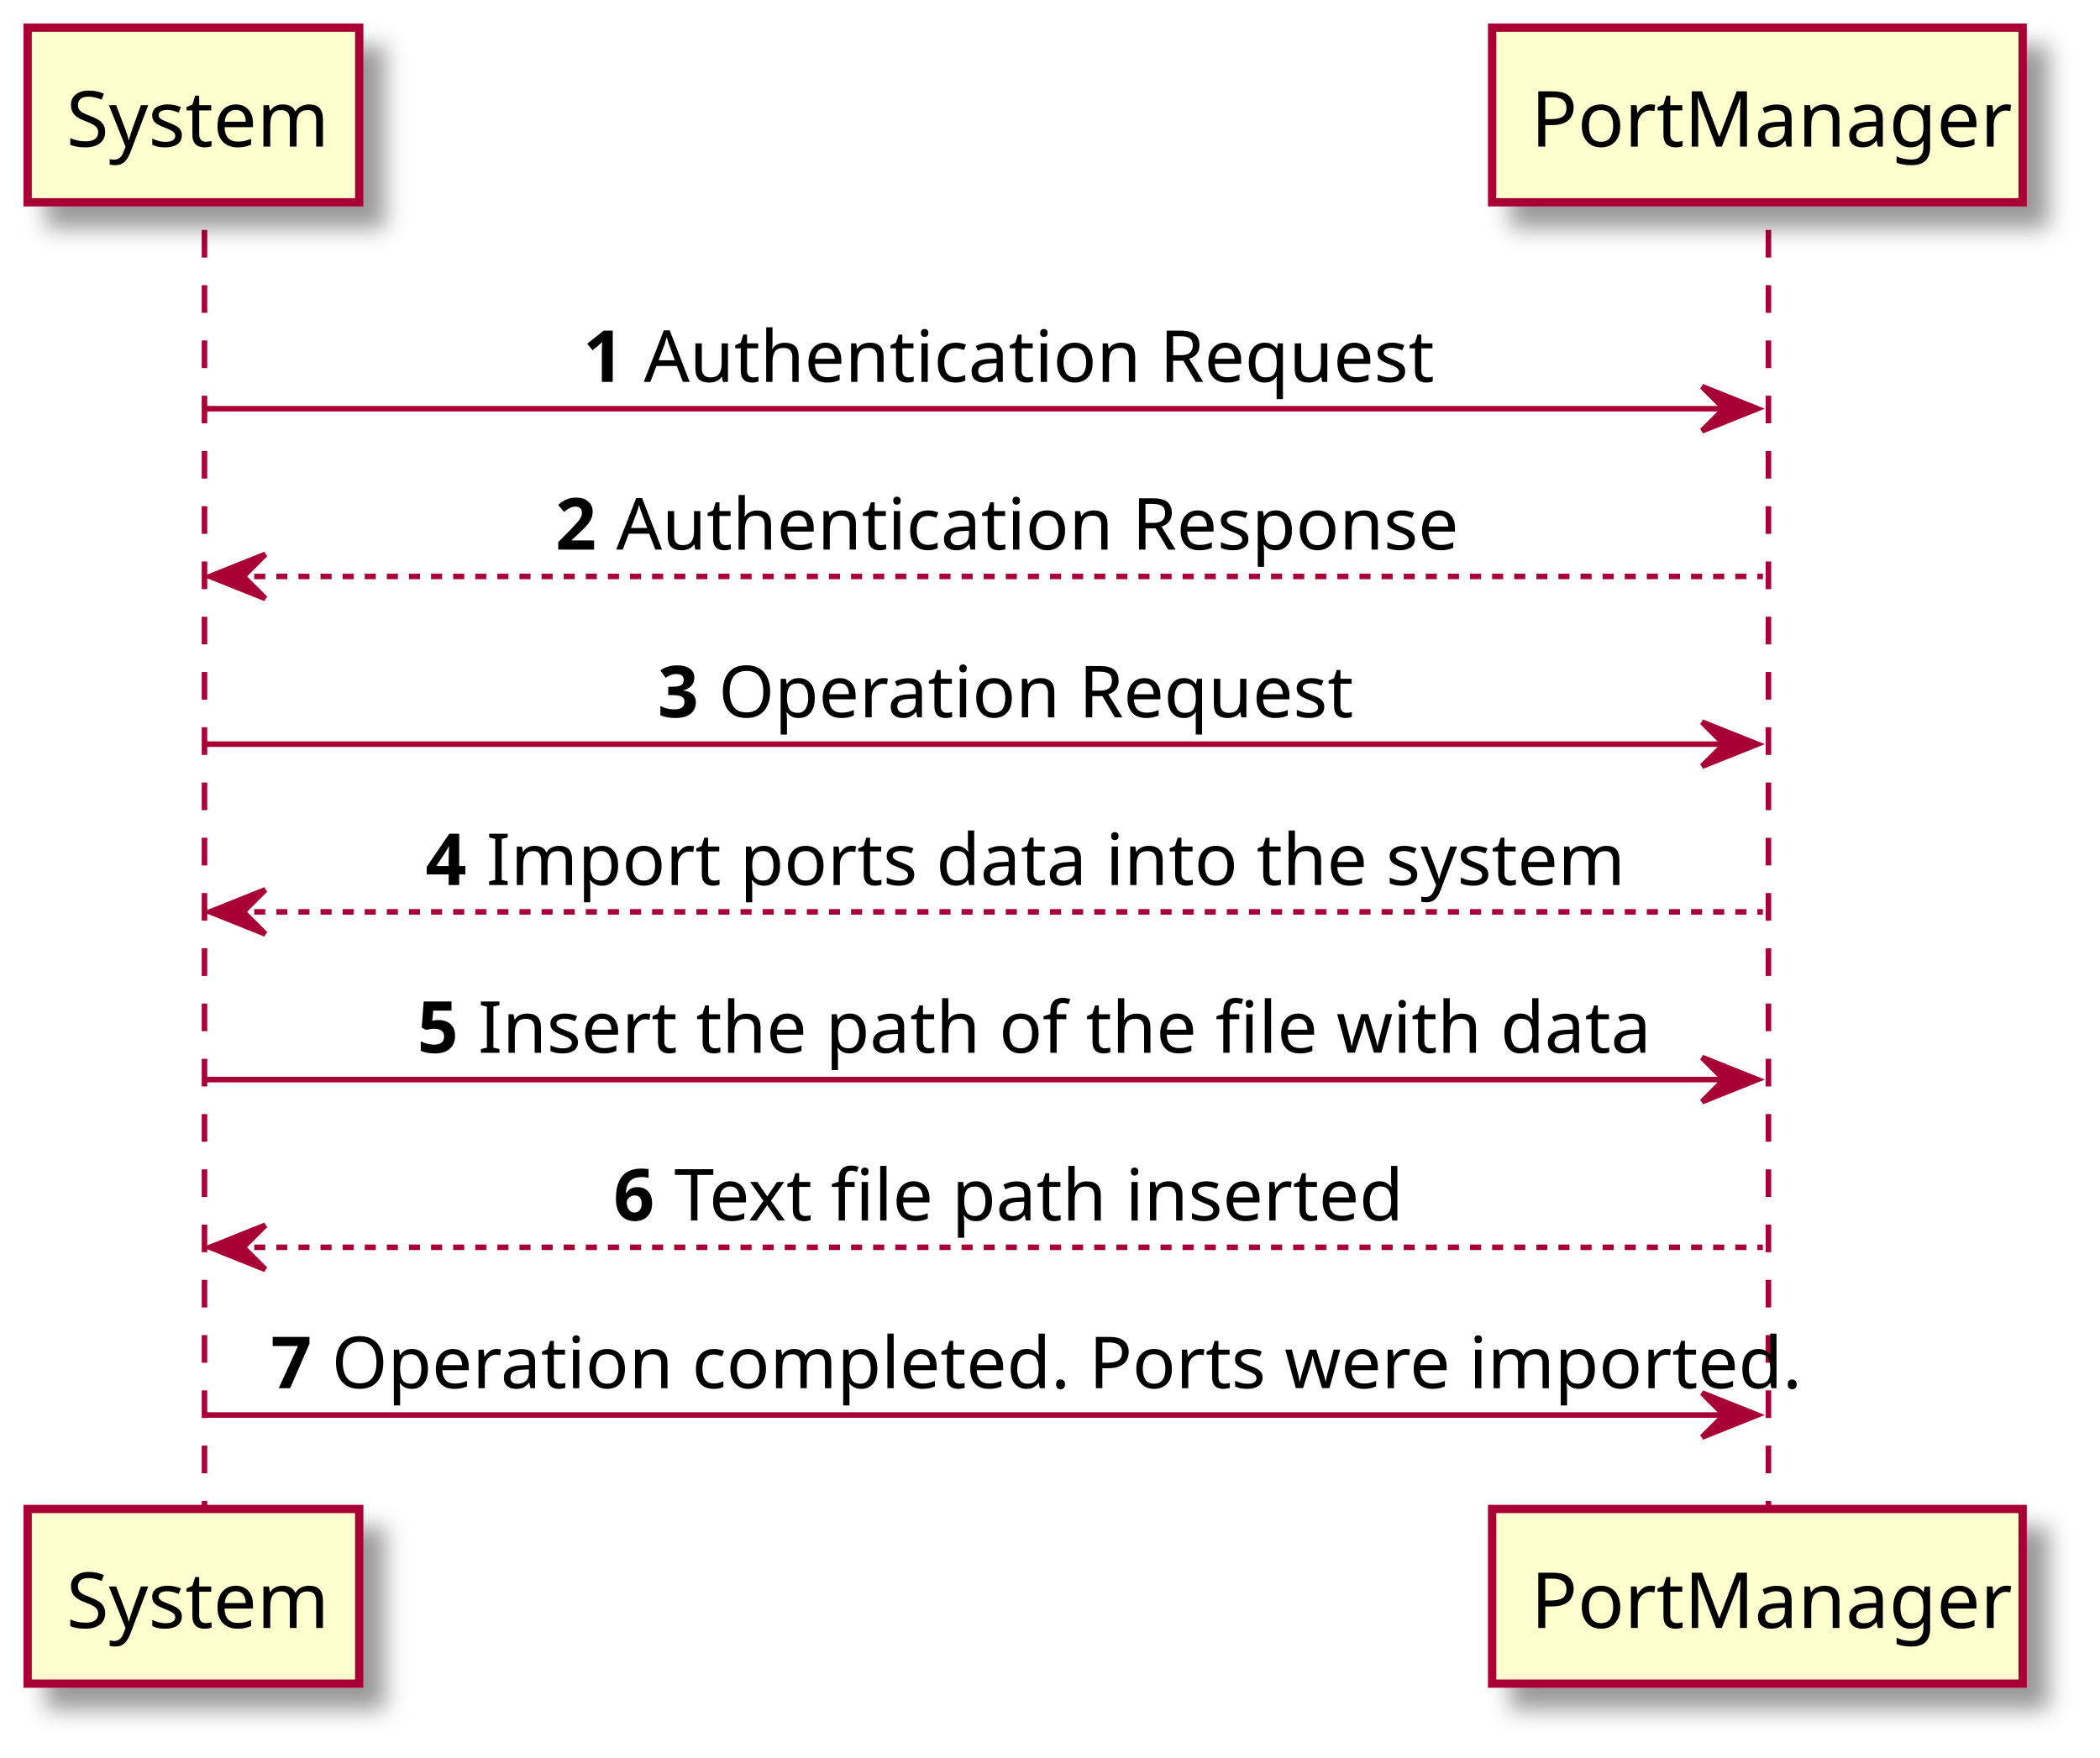
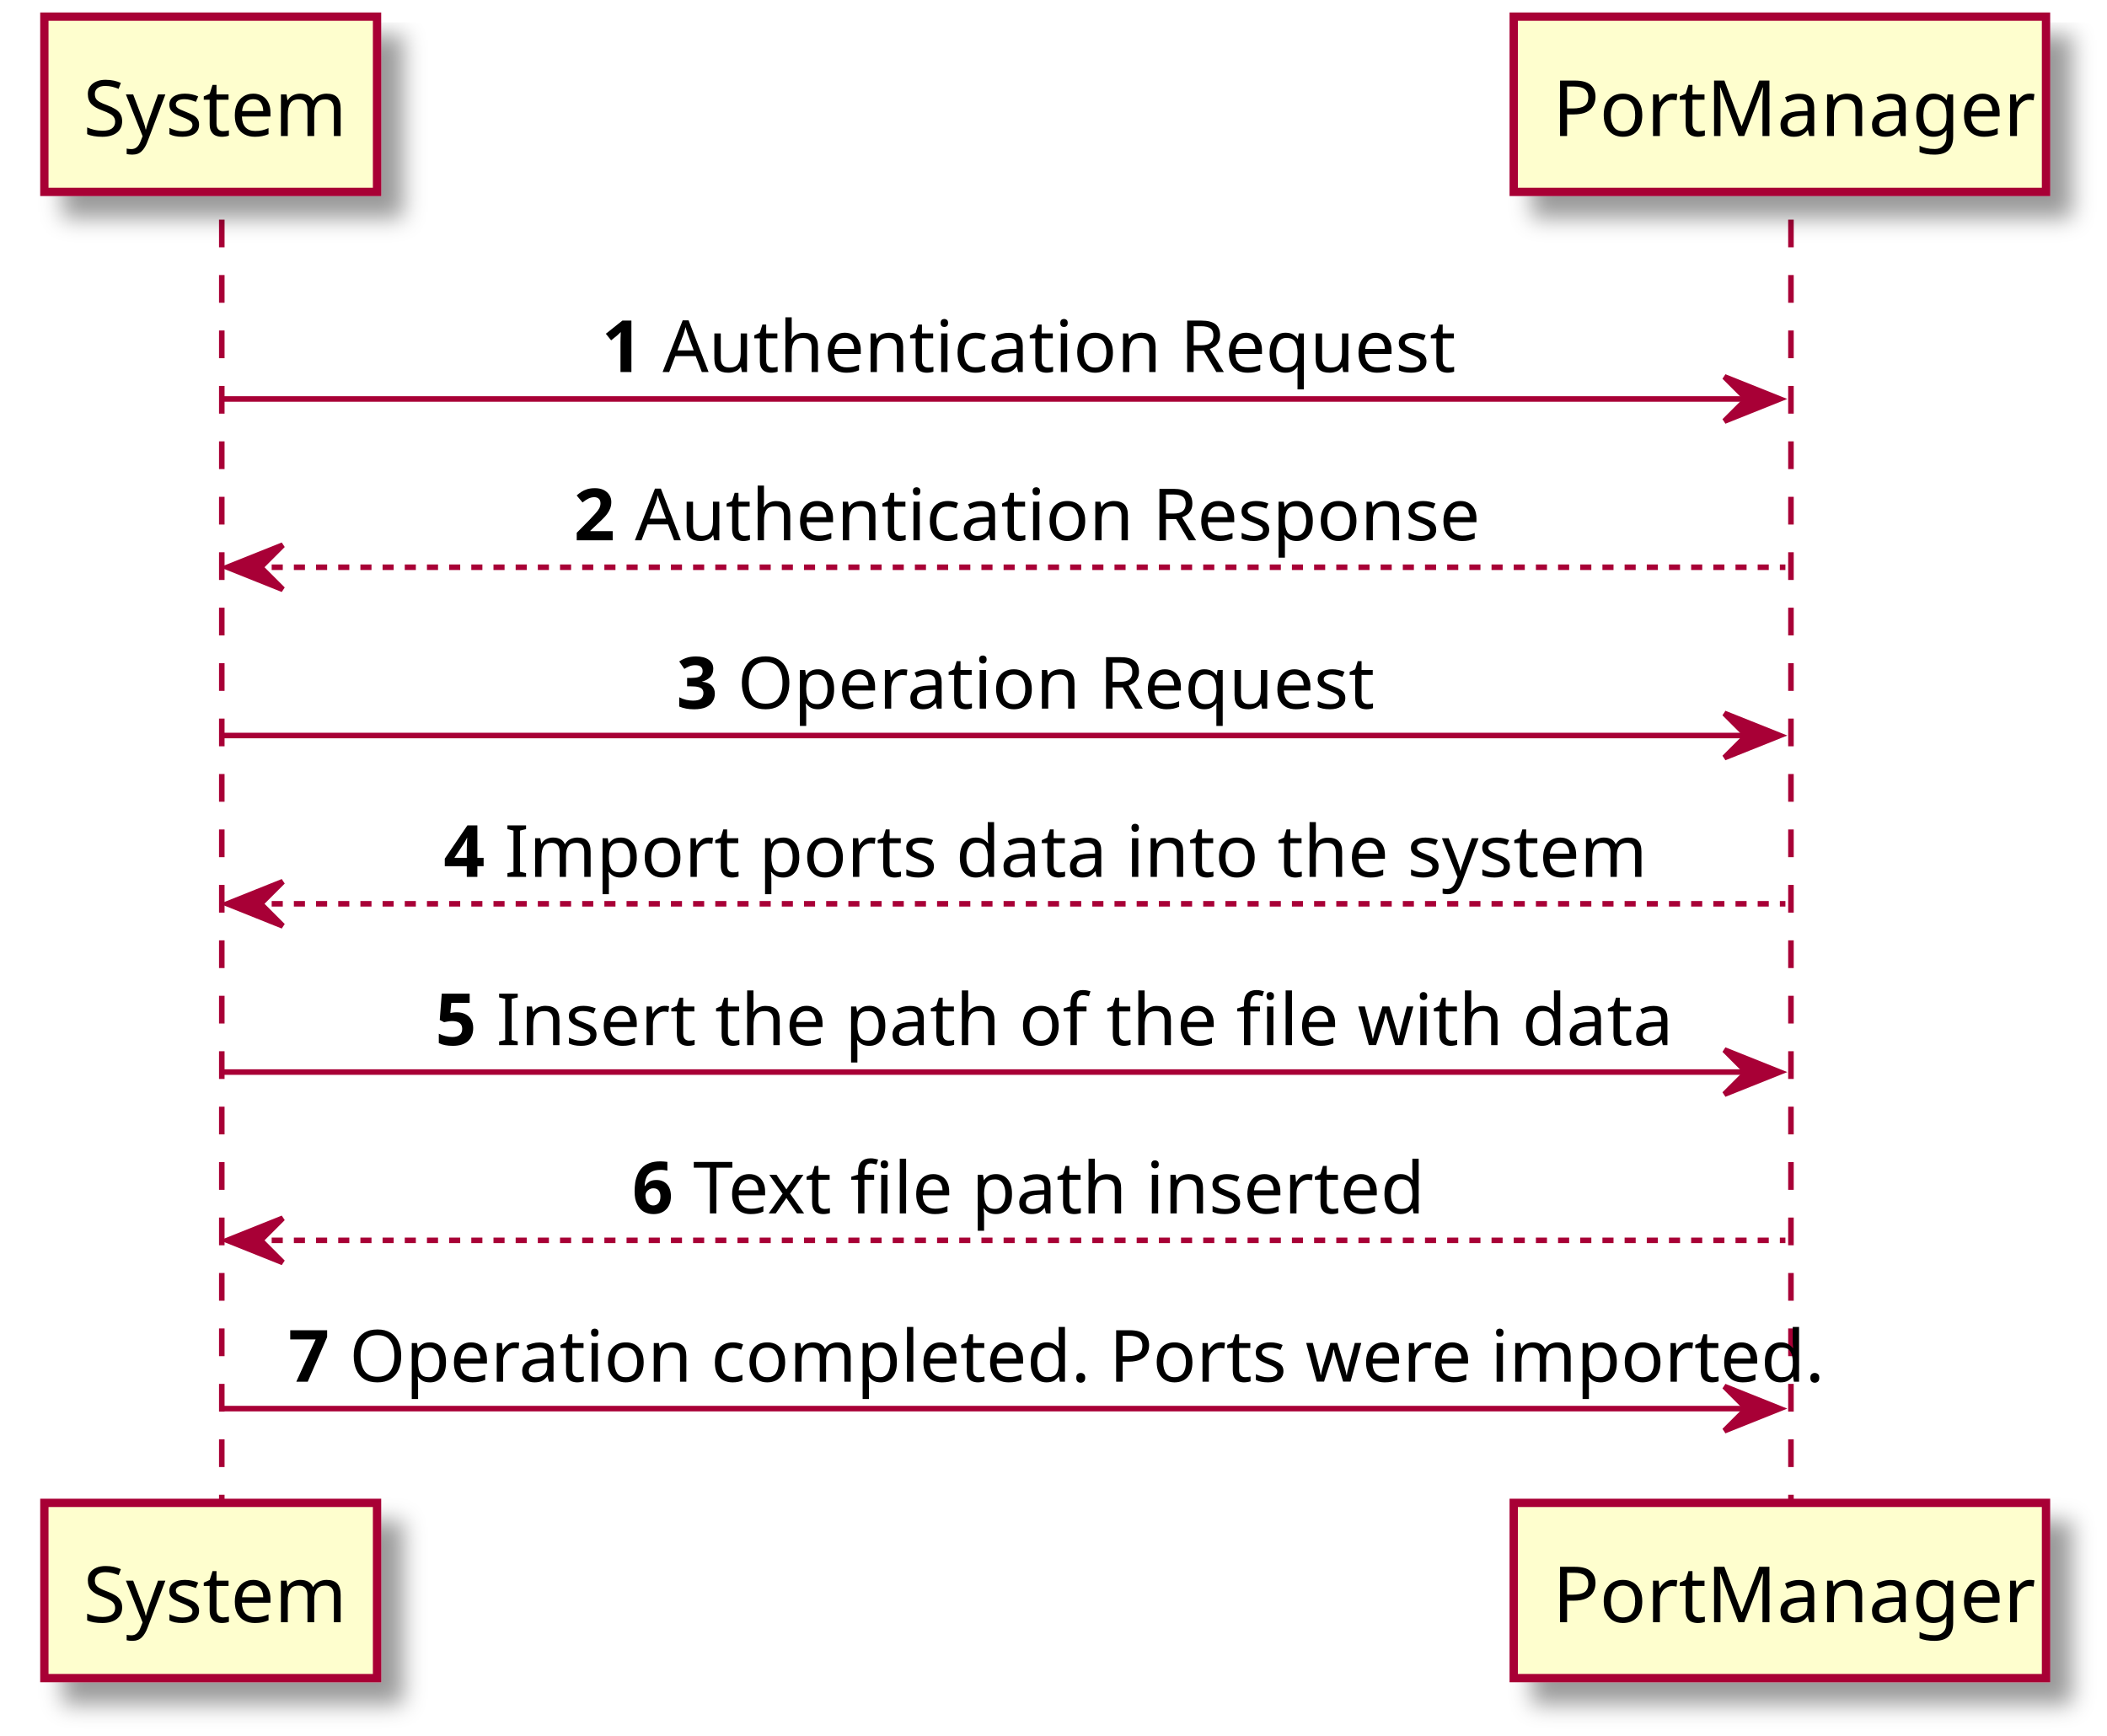
- <svg xmlns="http://www.w3.org/2000/svg" contentScriptType="application/ecmascript" contentStyleType="text/css" height="318px" preserveAspectRatio="none" style="width:380px;height:318px;background:#FFFFFF;" version="1.1" viewBox="0 0 380 318" width="380px" zoomAndPan="magnify">
+ <svg xmlns="http://www.w3.org/2000/svg" contentScriptType="application/ecmascript" contentStyleType="text/css" height="313px" preserveAspectRatio="none" style="width:380px;height:313px;" version="1.1" viewBox="0 0 380 313" width="380px" zoomAndPan="magnify">
  <defs>
    <filter height="300%" id="f9m3o7iwngztn" width="300%" x="-1" y="-1">
      <feGaussianBlur result="blurOut" stdDeviation="2.0" />
      <feColorMatrix in="blurOut" result="blurOut2" type="matrix" values="0 0 0 0 0 0 0 0 0 0 0 0 0 0 0 0 0 0 .4 0" />
      <feOffset dx="4.0" dy="4.0" in="blurOut2" result="blurOut3" />
      <feBlend in="SourceGraphic" in2="blurOut3" mode="normal" />
    </filter>
  </defs>
  <g>
-     <line style="stroke:#A80036;stroke-width:1.0;stroke-dasharray:5.0,5.0;" x1="37" x2="37" y1="41.609" y2="274.07" />
-     <line style="stroke:#A80036;stroke-width:1.0;stroke-dasharray:5.0,5.0;" x1="320" x2="320" y1="41.609" y2="274.07" />
-     <rect fill="#FEFECE" filter="url(#f9m3o7iwngztn)" height="31.609" style="stroke:#A80036;stroke-width:1.5;" width="60" x="5" y="5" />
-     <text fill="#000000" font-family="sans-serif" font-size="14" lengthAdjust="spacing" textLength="46" x="12" y="26.533">System</text>
-     <rect fill="#FEFECE" filter="url(#f9m3o7iwngztn)" height="31.609" style="stroke:#A80036;stroke-width:1.5;" width="60" x="5" y="273.07" />
-     <text fill="#000000" font-family="sans-serif" font-size="14" lengthAdjust="spacing" textLength="46" x="12" y="294.603">System</text>
-     <rect fill="#FEFECE" filter="url(#f9m3o7iwngztn)" height="31.609" style="stroke:#A80036;stroke-width:1.5;" width="96" x="270" y="5" />
-     <text fill="#000000" font-family="sans-serif" font-size="14" lengthAdjust="spacing" textLength="82" x="277" y="26.533">PortManager</text>
-     <rect fill="#FEFECE" filter="url(#f9m3o7iwngztn)" height="31.609" style="stroke:#A80036;stroke-width:1.5;" width="96" x="270" y="273.07" />
-     <text fill="#000000" font-family="sans-serif" font-size="14" lengthAdjust="spacing" textLength="82" x="277" y="294.603">PortManager</text>
-     <polygon fill="#A80036" points="308,69.961,318,73.961,308,77.961,312,73.961" style="stroke:#A80036;stroke-width:1.0;" />
-     <line style="stroke:#A80036;stroke-width:1.0;" x1="37" x2="314" y1="73.961" y2="73.961" />
-     <text fill="#000000" font-family="sans-serif" font-size="13" font-weight="bold" lengthAdjust="spacing" textLength="7" x="105.5" y="69.105">1</text>
-     <text fill="#000000" font-family="sans-serif" font-size="13" lengthAdjust="spacing" textLength="135" x="116.5" y="69.105">Authentication Request</text>
-     <polygon fill="#A80036" points="48,100.312,38,104.312,48,108.312,44,104.312" style="stroke:#A80036;stroke-width:1.0;" />
-     <line style="stroke:#A80036;stroke-width:1.0;stroke-dasharray:2.0,2.0;" x1="42" x2="319" y1="104.312" y2="104.312" />
-     <text fill="#000000" font-family="sans-serif" font-size="13" font-weight="bold" lengthAdjust="spacing" textLength="7" x="100.5" y="99.456">2</text>
-     <text fill="#000000" font-family="sans-serif" font-size="13" lengthAdjust="spacing" textLength="145" x="111.5" y="99.456">Authentication Response</text>
-     <polygon fill="#A80036" points="308,130.664,318,134.664,308,138.664,312,134.664" style="stroke:#A80036;stroke-width:1.0;" />
-     <line style="stroke:#A80036;stroke-width:1.0;" x1="37" x2="314" y1="134.664" y2="134.664" />
-     <text fill="#000000" font-family="sans-serif" font-size="13" font-weight="bold" lengthAdjust="spacing" textLength="7" x="119" y="129.808">3</text>
-     <text fill="#000000" font-family="sans-serif" font-size="13" lengthAdjust="spacing" textLength="108" x="130" y="129.808">Operation Request</text>
-     <polygon fill="#A80036" points="48,161.016,38,165.016,48,169.016,44,165.016" style="stroke:#A80036;stroke-width:1.0;" />
-     <line style="stroke:#A80036;stroke-width:1.0;stroke-dasharray:2.0,2.0;" x1="42" x2="319" y1="165.016" y2="165.016" />
-     <text fill="#000000" font-family="sans-serif" font-size="13" font-weight="bold" lengthAdjust="spacing" textLength="7" x="77" y="160.159">4</text>
-     <text fill="#000000" font-family="sans-serif" font-size="13" lengthAdjust="spacing" textLength="192" x="88" y="160.159">Import ports data into the system</text>
-     <polygon fill="#A80036" points="308,191.367,318,195.367,308,199.367,312,195.367" style="stroke:#A80036;stroke-width:1.0;" />
-     <line style="stroke:#A80036;stroke-width:1.0;" x1="37" x2="314" y1="195.367" y2="195.367" />
-     <text fill="#000000" font-family="sans-serif" font-size="13" font-weight="bold" lengthAdjust="spacing" textLength="7" x="75.5" y="190.511">5</text>
-     <text fill="#000000" font-family="sans-serif" font-size="13" lengthAdjust="spacing" textLength="195" x="86.5" y="190.511">Insert the path of the file with data</text>
-     <polygon fill="#A80036" points="48,221.719,38,225.719,48,229.719,44,225.719" style="stroke:#A80036;stroke-width:1.0;" />
-     <line style="stroke:#A80036;stroke-width:1.0;stroke-dasharray:2.0,2.0;" x1="42" x2="319" y1="225.719" y2="225.719" />
-     <text fill="#000000" font-family="sans-serif" font-size="13" font-weight="bold" lengthAdjust="spacing" textLength="7" x="111" y="220.862">6</text>
-     <text fill="#000000" font-family="sans-serif" font-size="13" lengthAdjust="spacing" textLength="124" x="122" y="220.862">Text file path inserted</text>
-     <polygon fill="#A80036" points="308,252.07,318,256.07,308,260.07,312,256.07" style="stroke:#A80036;stroke-width:1.0;" />
-     <line style="stroke:#A80036;stroke-width:1.0;" x1="37" x2="314" y1="256.07" y2="256.07" />
-     <text fill="#000000" font-family="sans-serif" font-size="13" font-weight="bold" lengthAdjust="spacing" textLength="7" x="49" y="251.214">7</text>
-     <text fill="#000000" font-family="sans-serif" font-size="13" lengthAdjust="spacing" textLength="248" x="60" y="251.214">Operation completed. Ports were imported.</text>
+     <line style="stroke: #A80036; stroke-width: 1.0; stroke-dasharray: 5.0,5.0;" x1="40" x2="40" y1="39.609" y2="272.07" />
+     <line style="stroke: #A80036; stroke-width: 1.0; stroke-dasharray: 5.0,5.0;" x1="323" x2="323" y1="39.609" y2="272.07" />
+     <rect fill="#FEFECE" filter="url(#f9m3o7iwngztn)" height="31.609" style="stroke: #A80036; stroke-width: 1.5;" width="60" x="8" y="3" />
+     <text fill="#000000" font-family="sans-serif" font-size="14" lengthAdjust="spacingAndGlyphs" textLength="46" x="15" y="24.533">System</text>
+     <rect fill="#FEFECE" filter="url(#f9m3o7iwngztn)" height="31.609" style="stroke: #A80036; stroke-width: 1.5;" width="60" x="8" y="271.07" />
+     <text fill="#000000" font-family="sans-serif" font-size="14" lengthAdjust="spacingAndGlyphs" textLength="46" x="15" y="292.603">System</text>
+     <rect fill="#FEFECE" filter="url(#f9m3o7iwngztn)" height="31.609" style="stroke: #A80036; stroke-width: 1.5;" width="96" x="273" y="3" />
+     <text fill="#000000" font-family="sans-serif" font-size="14" lengthAdjust="spacingAndGlyphs" textLength="82" x="280" y="24.533">PortManager</text>
+     <rect fill="#FEFECE" filter="url(#f9m3o7iwngztn)" height="31.609" style="stroke: #A80036; stroke-width: 1.5;" width="96" x="273" y="271.07" />
+     <text fill="#000000" font-family="sans-serif" font-size="14" lengthAdjust="spacingAndGlyphs" textLength="82" x="280" y="292.603">PortManager</text>
+     <polygon fill="#A80036" points="311,67.961,321,71.961,311,75.961,315,71.961" style="stroke: #A80036; stroke-width: 1.0;" />
+     <line style="stroke: #A80036; stroke-width: 1.0;" x1="40" x2="317" y1="71.961" y2="71.961" />
+     <text fill="#000000" font-family="sans-serif" font-size="13" font-weight="bold" lengthAdjust="spacingAndGlyphs" textLength="7" x="108.5" y="67.105">1</text>
+     <text fill="#000000" font-family="sans-serif" font-size="13" lengthAdjust="spacingAndGlyphs" textLength="135" x="119.5" y="67.105">Authentication Request</text>
+     <polygon fill="#A80036" points="51,98.312,41,102.312,51,106.312,47,102.312" style="stroke: #A80036; stroke-width: 1.0;" />
+     <line style="stroke: #A80036; stroke-width: 1.0; stroke-dasharray: 2.0,2.0;" x1="45" x2="322" y1="102.312" y2="102.312" />
+     <text fill="#000000" font-family="sans-serif" font-size="13" font-weight="bold" lengthAdjust="spacingAndGlyphs" textLength="7" x="103.5" y="97.456">2</text>
+     <text fill="#000000" font-family="sans-serif" font-size="13" lengthAdjust="spacingAndGlyphs" textLength="145" x="114.5" y="97.456">Authentication Response</text>
+     <polygon fill="#A80036" points="311,128.664,321,132.664,311,136.664,315,132.664" style="stroke: #A80036; stroke-width: 1.0;" />
+     <line style="stroke: #A80036; stroke-width: 1.0;" x1="40" x2="317" y1="132.664" y2="132.664" />
+     <text fill="#000000" font-family="sans-serif" font-size="13" font-weight="bold" lengthAdjust="spacingAndGlyphs" textLength="7" x="122" y="127.808">3</text>
+     <text fill="#000000" font-family="sans-serif" font-size="13" lengthAdjust="spacingAndGlyphs" textLength="108" x="133" y="127.808">Operation Request</text>
+     <polygon fill="#A80036" points="51,159.016,41,163.016,51,167.016,47,163.016" style="stroke: #A80036; stroke-width: 1.0;" />
+     <line style="stroke: #A80036; stroke-width: 1.0; stroke-dasharray: 2.0,2.0;" x1="45" x2="322" y1="163.016" y2="163.016" />
+     <text fill="#000000" font-family="sans-serif" font-size="13" font-weight="bold" lengthAdjust="spacingAndGlyphs" textLength="7" x="80" y="158.159">4</text>
+     <text fill="#000000" font-family="sans-serif" font-size="13" lengthAdjust="spacingAndGlyphs" textLength="192" x="91" y="158.159">Import ports data into the system</text>
+     <polygon fill="#A80036" points="311,189.367,321,193.367,311,197.367,315,193.367" style="stroke: #A80036; stroke-width: 1.0;" />
+     <line style="stroke: #A80036; stroke-width: 1.0;" x1="40" x2="317" y1="193.367" y2="193.367" />
+     <text fill="#000000" font-family="sans-serif" font-size="13" font-weight="bold" lengthAdjust="spacingAndGlyphs" textLength="7" x="78.5" y="188.511">5</text>
+     <text fill="#000000" font-family="sans-serif" font-size="13" lengthAdjust="spacingAndGlyphs" textLength="195" x="89.5" y="188.511">Insert the path of the file with data</text>
+     <polygon fill="#A80036" points="51,219.719,41,223.719,51,227.719,47,223.719" style="stroke: #A80036; stroke-width: 1.0;" />
+     <line style="stroke: #A80036; stroke-width: 1.0; stroke-dasharray: 2.0,2.0;" x1="45" x2="322" y1="223.719" y2="223.719" />
+     <text fill="#000000" font-family="sans-serif" font-size="13" font-weight="bold" lengthAdjust="spacingAndGlyphs" textLength="7" x="114" y="218.862">6</text>
+     <text fill="#000000" font-family="sans-serif" font-size="13" lengthAdjust="spacingAndGlyphs" textLength="124" x="125" y="218.862">Text file path inserted</text>
+     <polygon fill="#A80036" points="311,250.07,321,254.07,311,258.07,315,254.07" style="stroke: #A80036; stroke-width: 1.0;" />
+     <line style="stroke: #A80036; stroke-width: 1.0;" x1="40" x2="317" y1="254.07" y2="254.07" />
+     <text fill="#000000" font-family="sans-serif" font-size="13" font-weight="bold" lengthAdjust="spacingAndGlyphs" textLength="7" x="52" y="249.214">7</text>
+     <text fill="#000000" font-family="sans-serif" font-size="13" lengthAdjust="spacingAndGlyphs" textLength="248" x="63" y="249.214">Operation completed. Ports were imported.</text>
  </g>
</svg>
